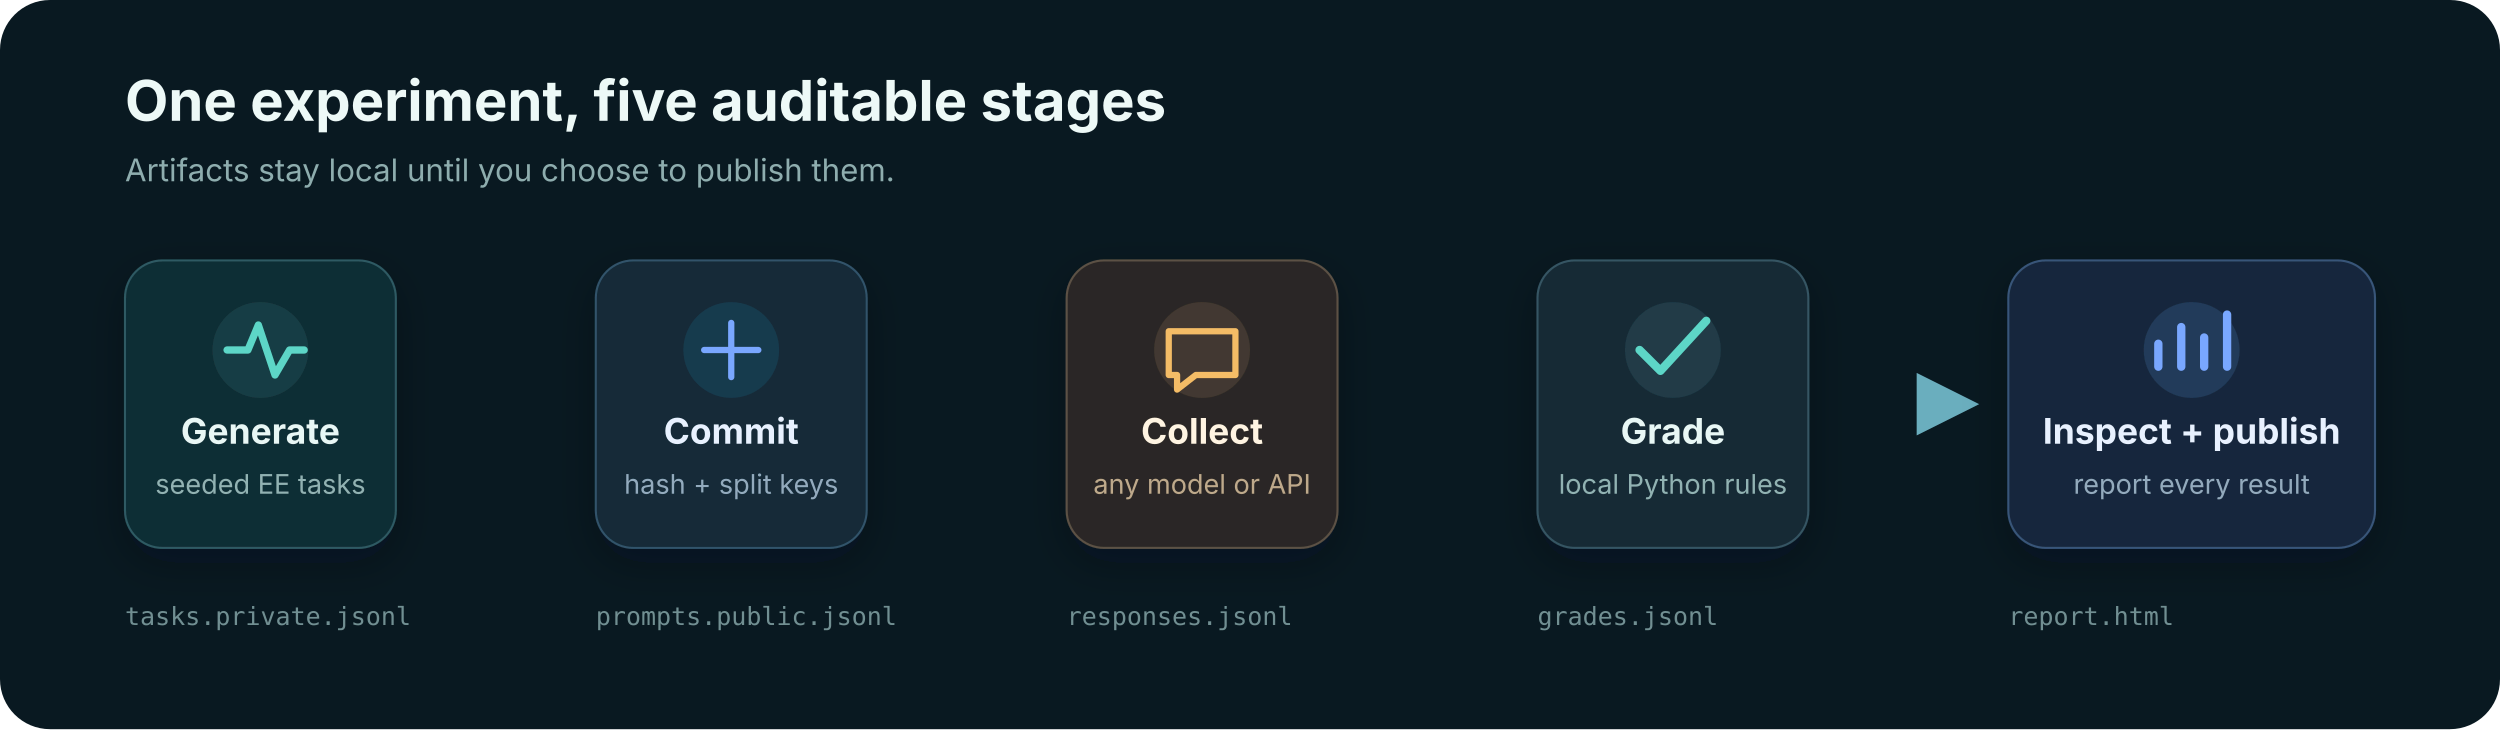
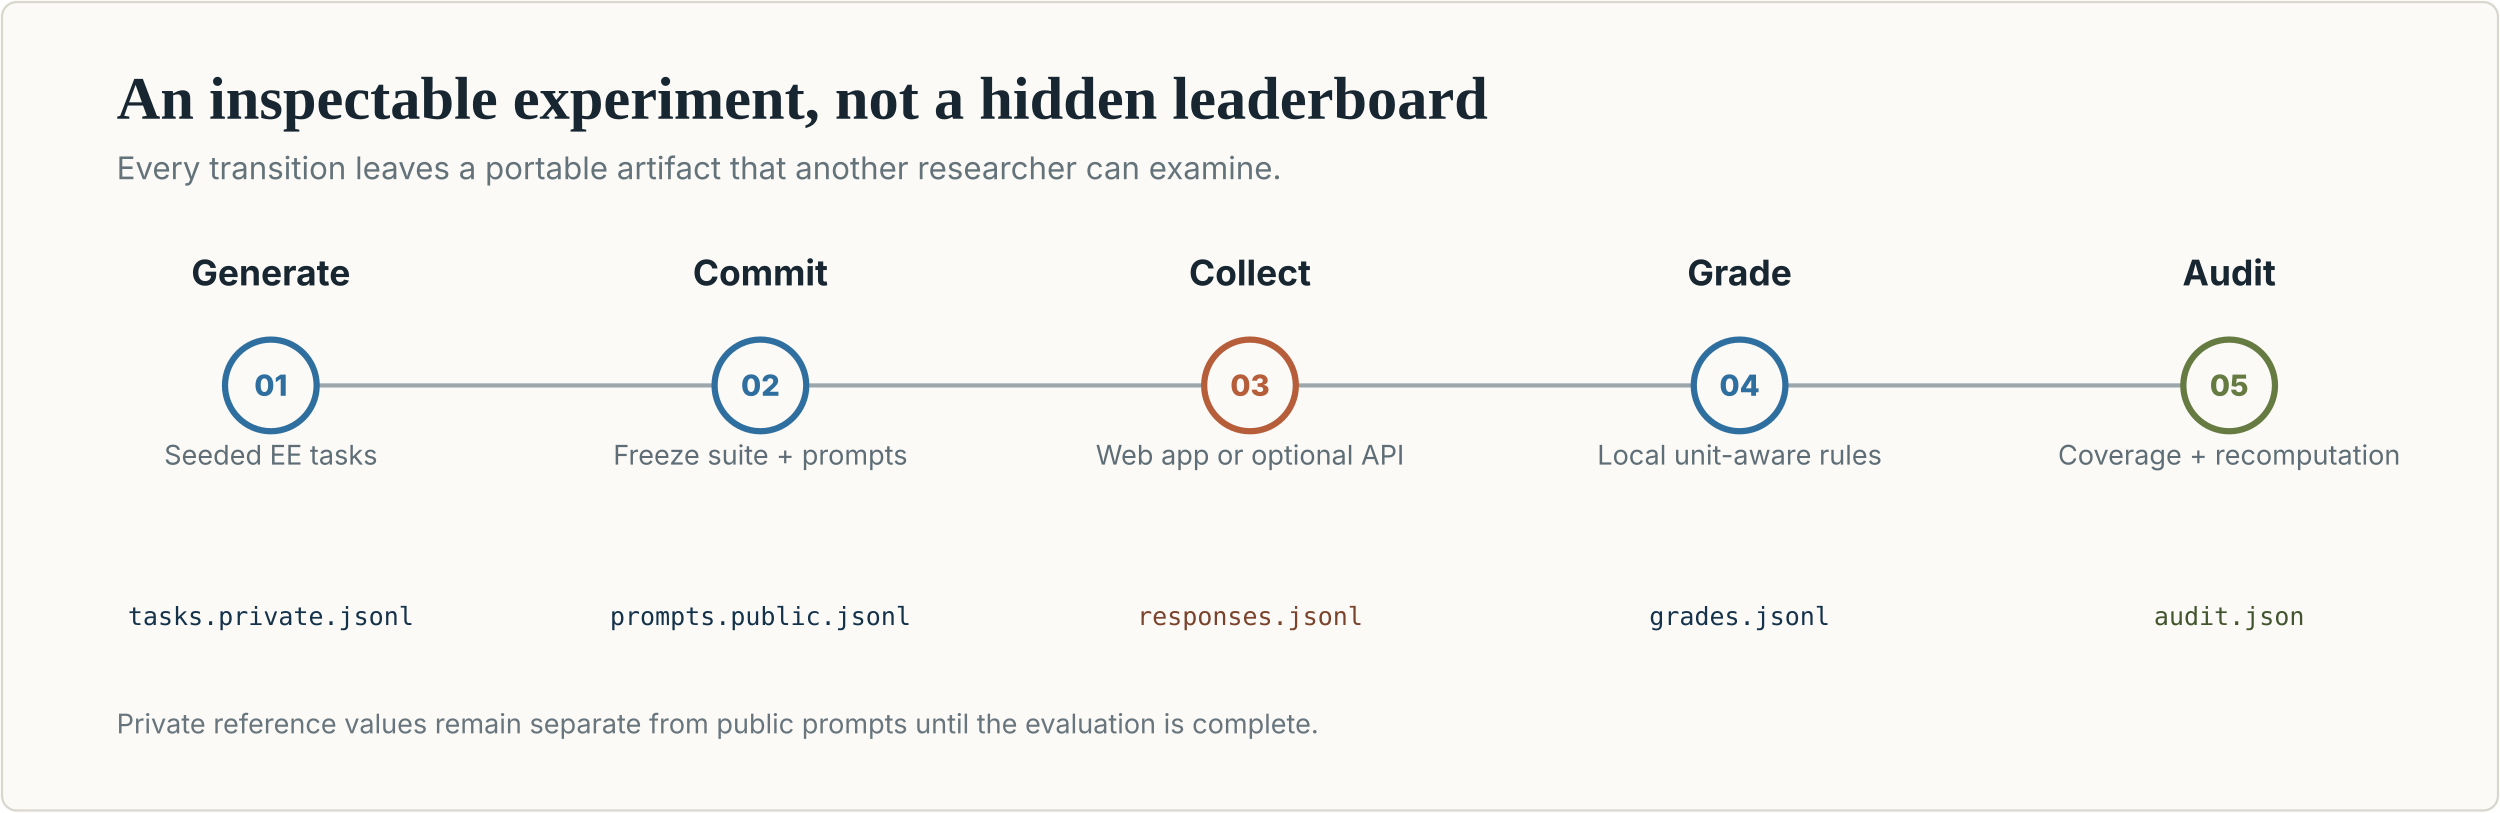
- <svg xmlns="http://www.w3.org/2000/svg" width="1200" height="350" viewBox="0 0 1200 350" role="img" aria-labelledby="title desc">
-   <defs>
-     <linearGradient id="line" x1="0" y1="0" x2="1" y2="0">
-       <stop offset="0" stop-color="#5dd6c7" />
-       <stop offset="1" stop-color="#79a7ff" />
-     </linearGradient>
-     <filter id="shadow" x="-20%" y="-20%" width="140%" height="150%">
-       <feDropShadow dx="0" dy="7" stdDeviation="10" flood-color="#031015" flood-opacity=".28" />
-     </filter>
-     <marker id="arrow" markerWidth="10" markerHeight="10" refX="8" refY="5" orient="auto">
-       <path d="M0 0l10 5-10 5z" fill="#6aaebe" />
-     </marker>
-   </defs>
-   <rect width="1200" height="350" rx="24" fill="#091921" />
-   <text x="60" y="58" fill="#edf9f7" font-family="Inter,Segoe UI,Arial,sans-serif" font-size="27" font-weight="720">One experiment, five auditable stages</text>
-   <text x="60" y="87" fill="#8eadae" font-family="Inter,Segoe UI,Arial,sans-serif" font-size="15">Artifacts stay local until you choose to publish them.</text>
-   <path d="M190 194h76M416 194h76M642 194h76M868 194h76" stroke="url(#line)" stroke-width="3" marker-end="url(#arrow)" />
-   <g font-family="Inter,Segoe UI,Arial,sans-serif" filter="url(#shadow)">
-     <g transform="translate(60 125)">
-       <rect width="130" height="138" rx="18" fill="#102d35" stroke="#2e5a63" />
-       <circle cx="65" cy="43" r="23" fill="#163e44" />
-       <path d="M49 43h10l5-12 8 24 7-12h7" fill="none" stroke="#5dd6c7" stroke-width="3.5" stroke-linecap="round" stroke-linejoin="round" />
-       <text x="65" y="88" text-anchor="middle" fill="#e8f7f5" font-size="17" font-weight="700">Generate</text>
-       <text x="65" y="112" text-anchor="middle" fill="#91b2b2" font-size="13">seeded EE tasks</text>
+ <svg xmlns="http://www.w3.org/2000/svg" width="1200" height="390" viewBox="0 0 1200 390" role="img" aria-labelledby="title desc">
+   <rect width="1200" height="390" rx="8" fill="#fbfaf7" />
+   <rect x="1" y="1" width="1198" height="388" rx="7" fill="none" stroke="#d8d5cd" />
+   <g font-family="Inter,Segoe UI,Arial,sans-serif">
+     <text x="56" y="57" fill="#172630" font-family="Georgia,Times New Roman,serif" font-size="29" font-weight="700">An inspectable experiment, not a hidden leaderboard</text>
+     <text x="56" y="86" fill="#64727a" font-size="15">Every transition leaves a portable artifact that another researcher can examine.</text>
+     <line x1="130" y1="185" x2="1070" y2="185" stroke="#9ba7ad" stroke-width="2" />
+     <g fill="#fbfaf7" stroke-width="3">
+       <circle cx="130" cy="185" r="22" stroke="#2f6f9f" />
+       <circle cx="365" cy="185" r="22" stroke="#2f6f9f" />
+       <circle cx="600" cy="185" r="22" stroke="#b65d3a" />
+       <circle cx="835" cy="185" r="22" stroke="#2f6f9f" />
+       <circle cx="1070" cy="185" r="22" stroke="#667b42" />
    </g>
-     <g transform="translate(286 125)">
-       <rect width="130" height="138" rx="18" fill="#122a37" stroke="#31536a" />
-       <circle cx="65" cy="43" r="23" fill="#193a4d" />
-       <path d="M52 43h26M65 30v26" stroke="#79a7ff" stroke-width="3" stroke-linecap="round" />
-       <text x="65" y="88" text-anchor="middle" fill="#e8f1ff" font-size="17" font-weight="700">Commit</text>
-       <text x="65" y="112" text-anchor="middle" fill="#93aabd" font-size="13">hash + split keys</text>
+     <g font-size="14" font-weight="800" text-anchor="middle">
+       <text x="130" y="190" fill="#2f6f9f">01</text>
+       <text x="365" y="190" fill="#2f6f9f">02</text>
+       <text x="600" y="190" fill="#b65d3a">03</text>
+       <text x="835" y="190" fill="#2f6f9f">04</text>
+       <text x="1070" y="190" fill="#667b42">05</text>
    </g>
-     <g transform="translate(512 125)">
-       <rect width="130" height="138" rx="18" fill="#2c2825" stroke="#5c5145" />
-       <circle cx="65" cy="43" r="23" fill="#423830" />
-       <path d="M49 34h32v21H62l-9 7v-7h-4z" fill="none" stroke="#f4bc66" stroke-width="3" stroke-linejoin="round" />
-       <text x="65" y="88" text-anchor="middle" fill="#fff4e2" font-size="17" font-weight="700">Collect</text>
-       <text x="65" y="112" text-anchor="middle" fill="#bea98b" font-size="13">any model or API</text>
+     <g text-anchor="middle">
+       <g transform="translate(130 0)">
+         <text y="137" fill="#172630" font-size="17" font-weight="700">Generate</text>
+         <text y="223" fill="#5f6e76" font-size="13">Seeded EE tasks</text>
+         <text y="300" fill="#15324b" font-family="ui-monospace,SFMono-Regular,Consolas,monospace" font-size="12">tasks.private.jsonl</text>
+       </g>
+       <g transform="translate(365 0)">
+         <text y="137" fill="#172630" font-size="17" font-weight="700">Commit</text>
+         <text y="223" fill="#5f6e76" font-size="13">Freeze suite + prompts</text>
+         <text y="300" fill="#15324b" font-family="ui-monospace,SFMono-Regular,Consolas,monospace" font-size="12">prompts.public.jsonl</text>
+       </g>
+       <g transform="translate(600 0)">
+         <text y="137" fill="#172630" font-size="17" font-weight="700">Collect</text>
+         <text y="223" fill="#5f6e76" font-size="13">Web app or optional API</text>
+         <text y="300" fill="#7a432c" font-family="ui-monospace,SFMono-Regular,Consolas,monospace" font-size="12">responses.jsonl</text>
+       </g>
+       <g transform="translate(835 0)">
+         <text y="137" fill="#172630" font-size="17" font-weight="700">Grade</text>
+         <text y="223" fill="#5f6e76" font-size="13">Local unit-aware rules</text>
+         <text y="300" fill="#15324b" font-family="ui-monospace,SFMono-Regular,Consolas,monospace" font-size="12">grades.jsonl</text>
+       </g>
+       <g transform="translate(1070 0)">
+         <text y="137" fill="#172630" font-size="17" font-weight="700">Audit</text>
+         <text y="223" fill="#5f6e76" font-size="13">Coverage + recomputation</text>
+         <text y="300" fill="#42552e" font-family="ui-monospace,SFMono-Regular,Consolas,monospace" font-size="12">audit.json</text>
+       </g>
    </g>
-     <g transform="translate(738 125)">
-       <rect width="130" height="138" rx="18" fill="#172b36" stroke="#365563" />
-       <circle cx="65" cy="43" r="23" fill="#203b47" />
-       <path d="M49 43l10 10 22-24" fill="none" stroke="#5dd6c7" stroke-width="4" stroke-linecap="round" stroke-linejoin="round" />
-       <text x="65" y="88" text-anchor="middle" fill="#e8f7f5" font-size="17" font-weight="700">Grade</text>
-       <text x="65" y="112" text-anchor="middle" fill="#91b2b2" font-size="13">local Python rules</text>
-     </g>
-     <g transform="translate(964 125)">
-       <rect width="176" height="138" rx="18" fill="#18283d" stroke="#385579" />
-       <circle cx="88" cy="43" r="23" fill="#213a5a" />
-       <path d="M72 51V40m11 11V32m11 19V37m11 14V26" stroke="#79a7ff" stroke-width="4" stroke-linecap="round" />
-       <text x="88" y="88" text-anchor="middle" fill="#e8f1ff" font-size="17" font-weight="700">Inspect + publish</text>
-       <text x="88" y="112" text-anchor="middle" fill="#93aabd" font-size="13">report every result</text>
-     </g>
-   </g>
-   <g font-family="ui-monospace,SFMono-Regular,Consolas,monospace" font-size="12" fill="#718f92">
-     <text x="60" y="300">tasks.private.jsonl</text>
-     <text x="286" y="300">prompts.public.jsonl</text>
-     <text x="512" y="300">responses.jsonl</text>
-     <text x="738" y="300">grades.jsonl</text>
-     <text x="964" y="300">report.html</text>
+     <text x="56" y="352" fill="#68757c" font-size="13">Private reference values remain separate from public prompts until the evaluation is complete.</text>
  </g>
</svg>
